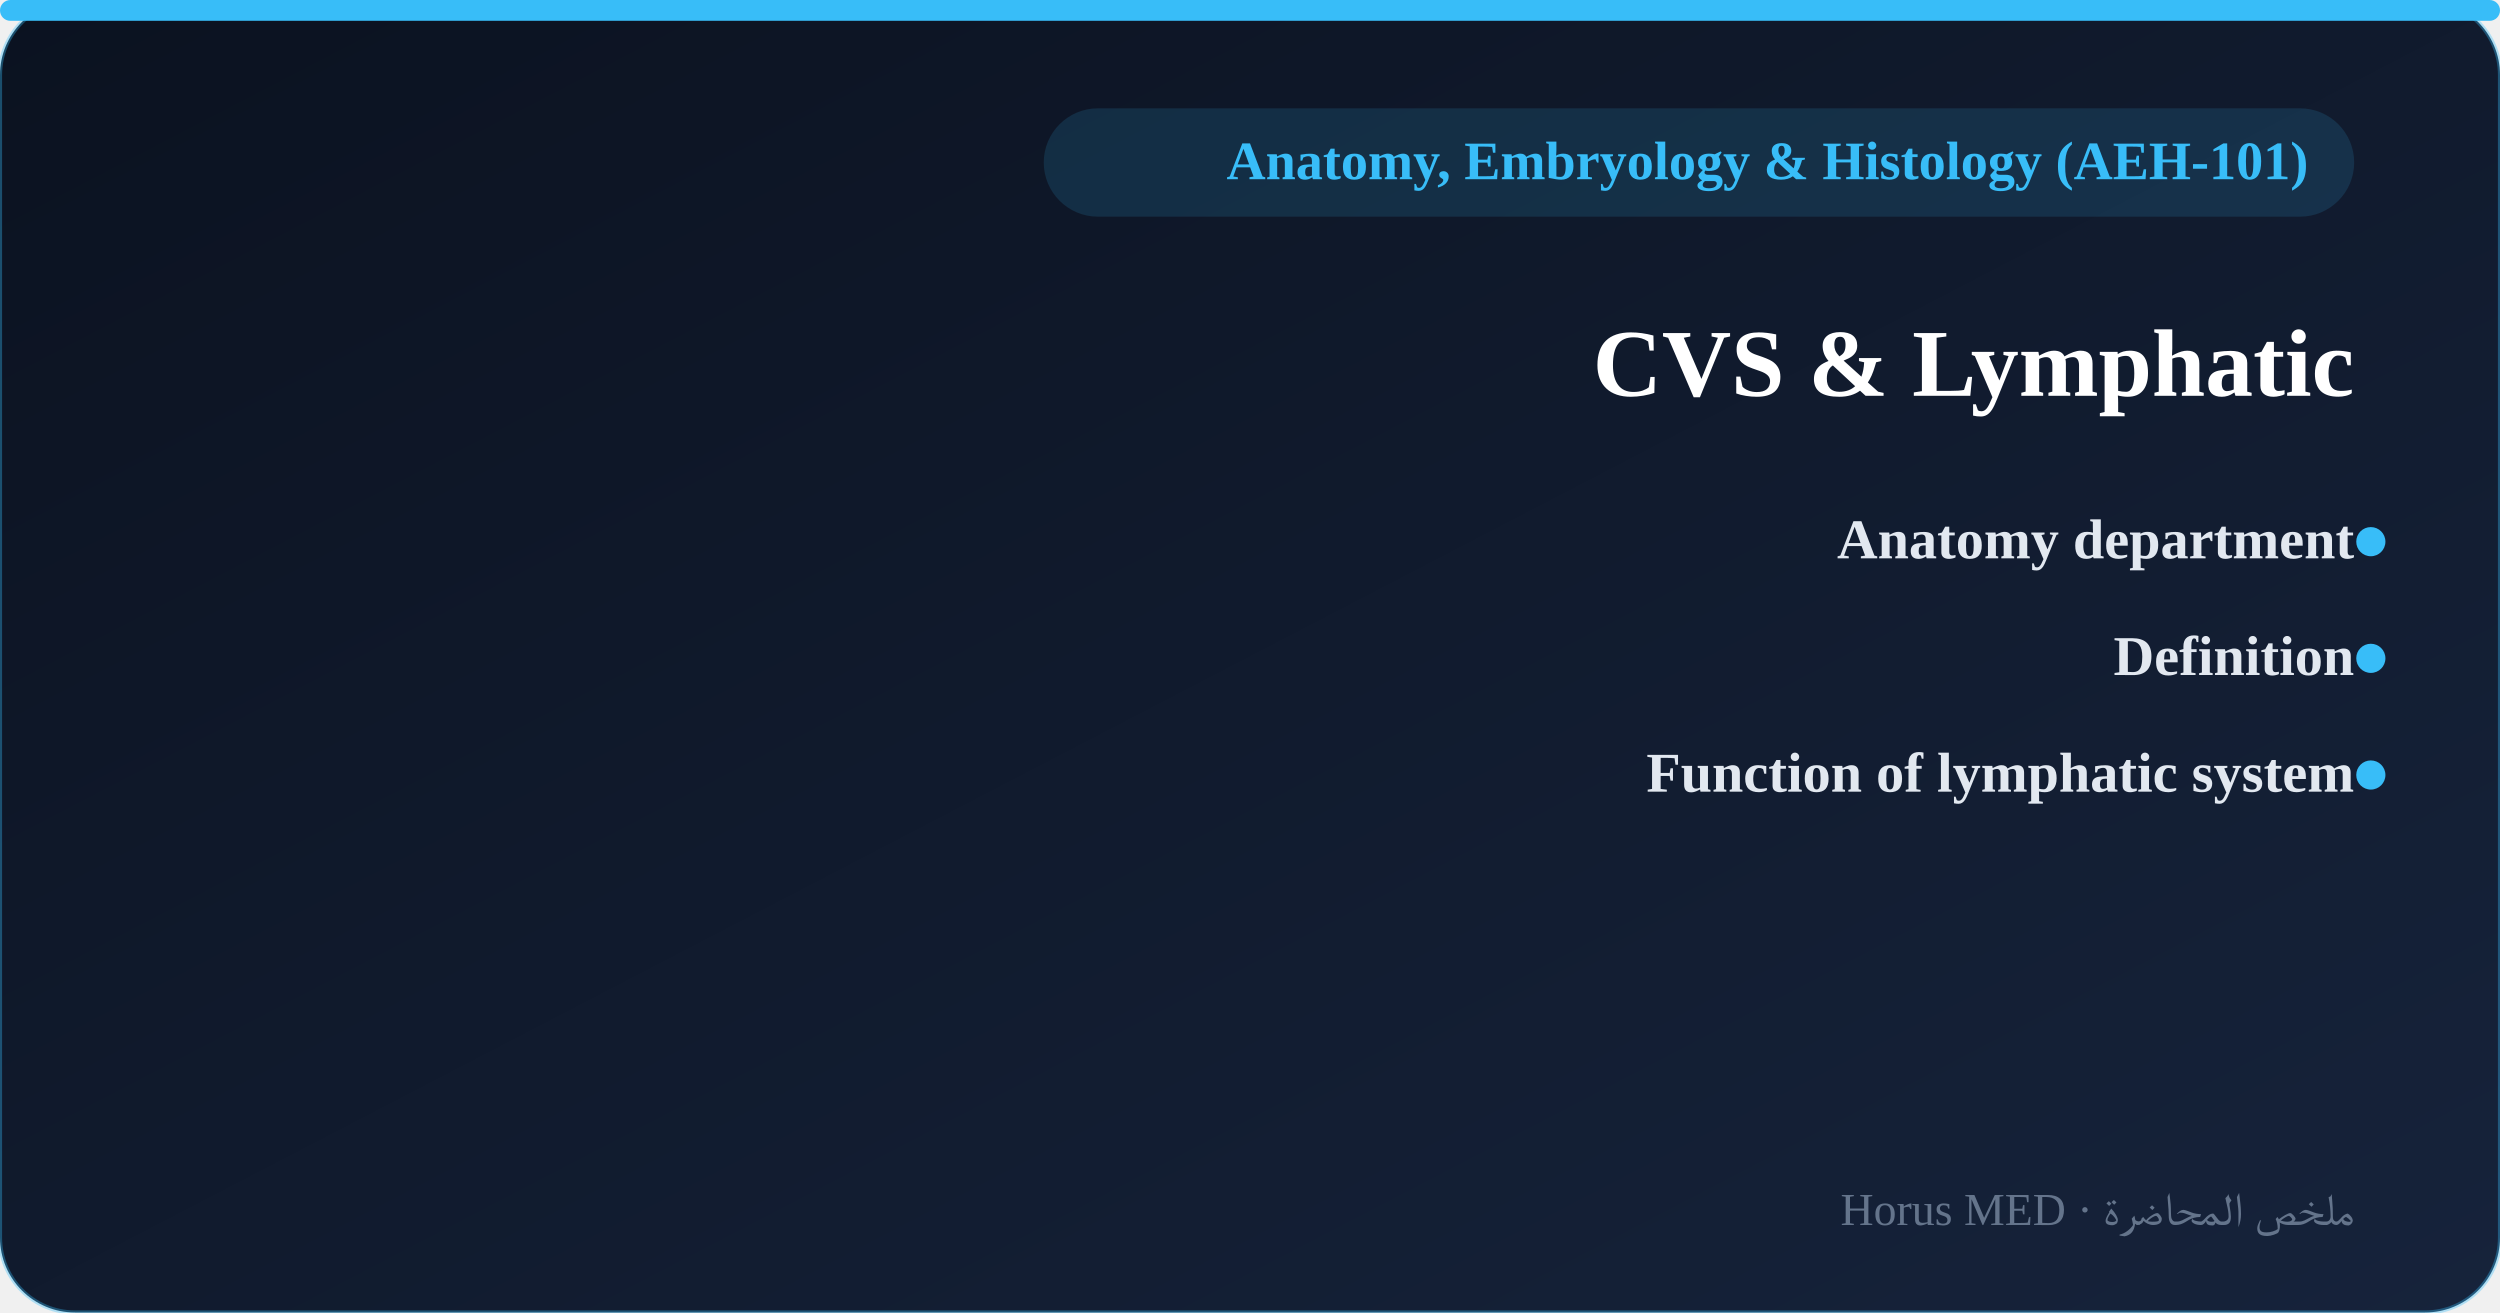
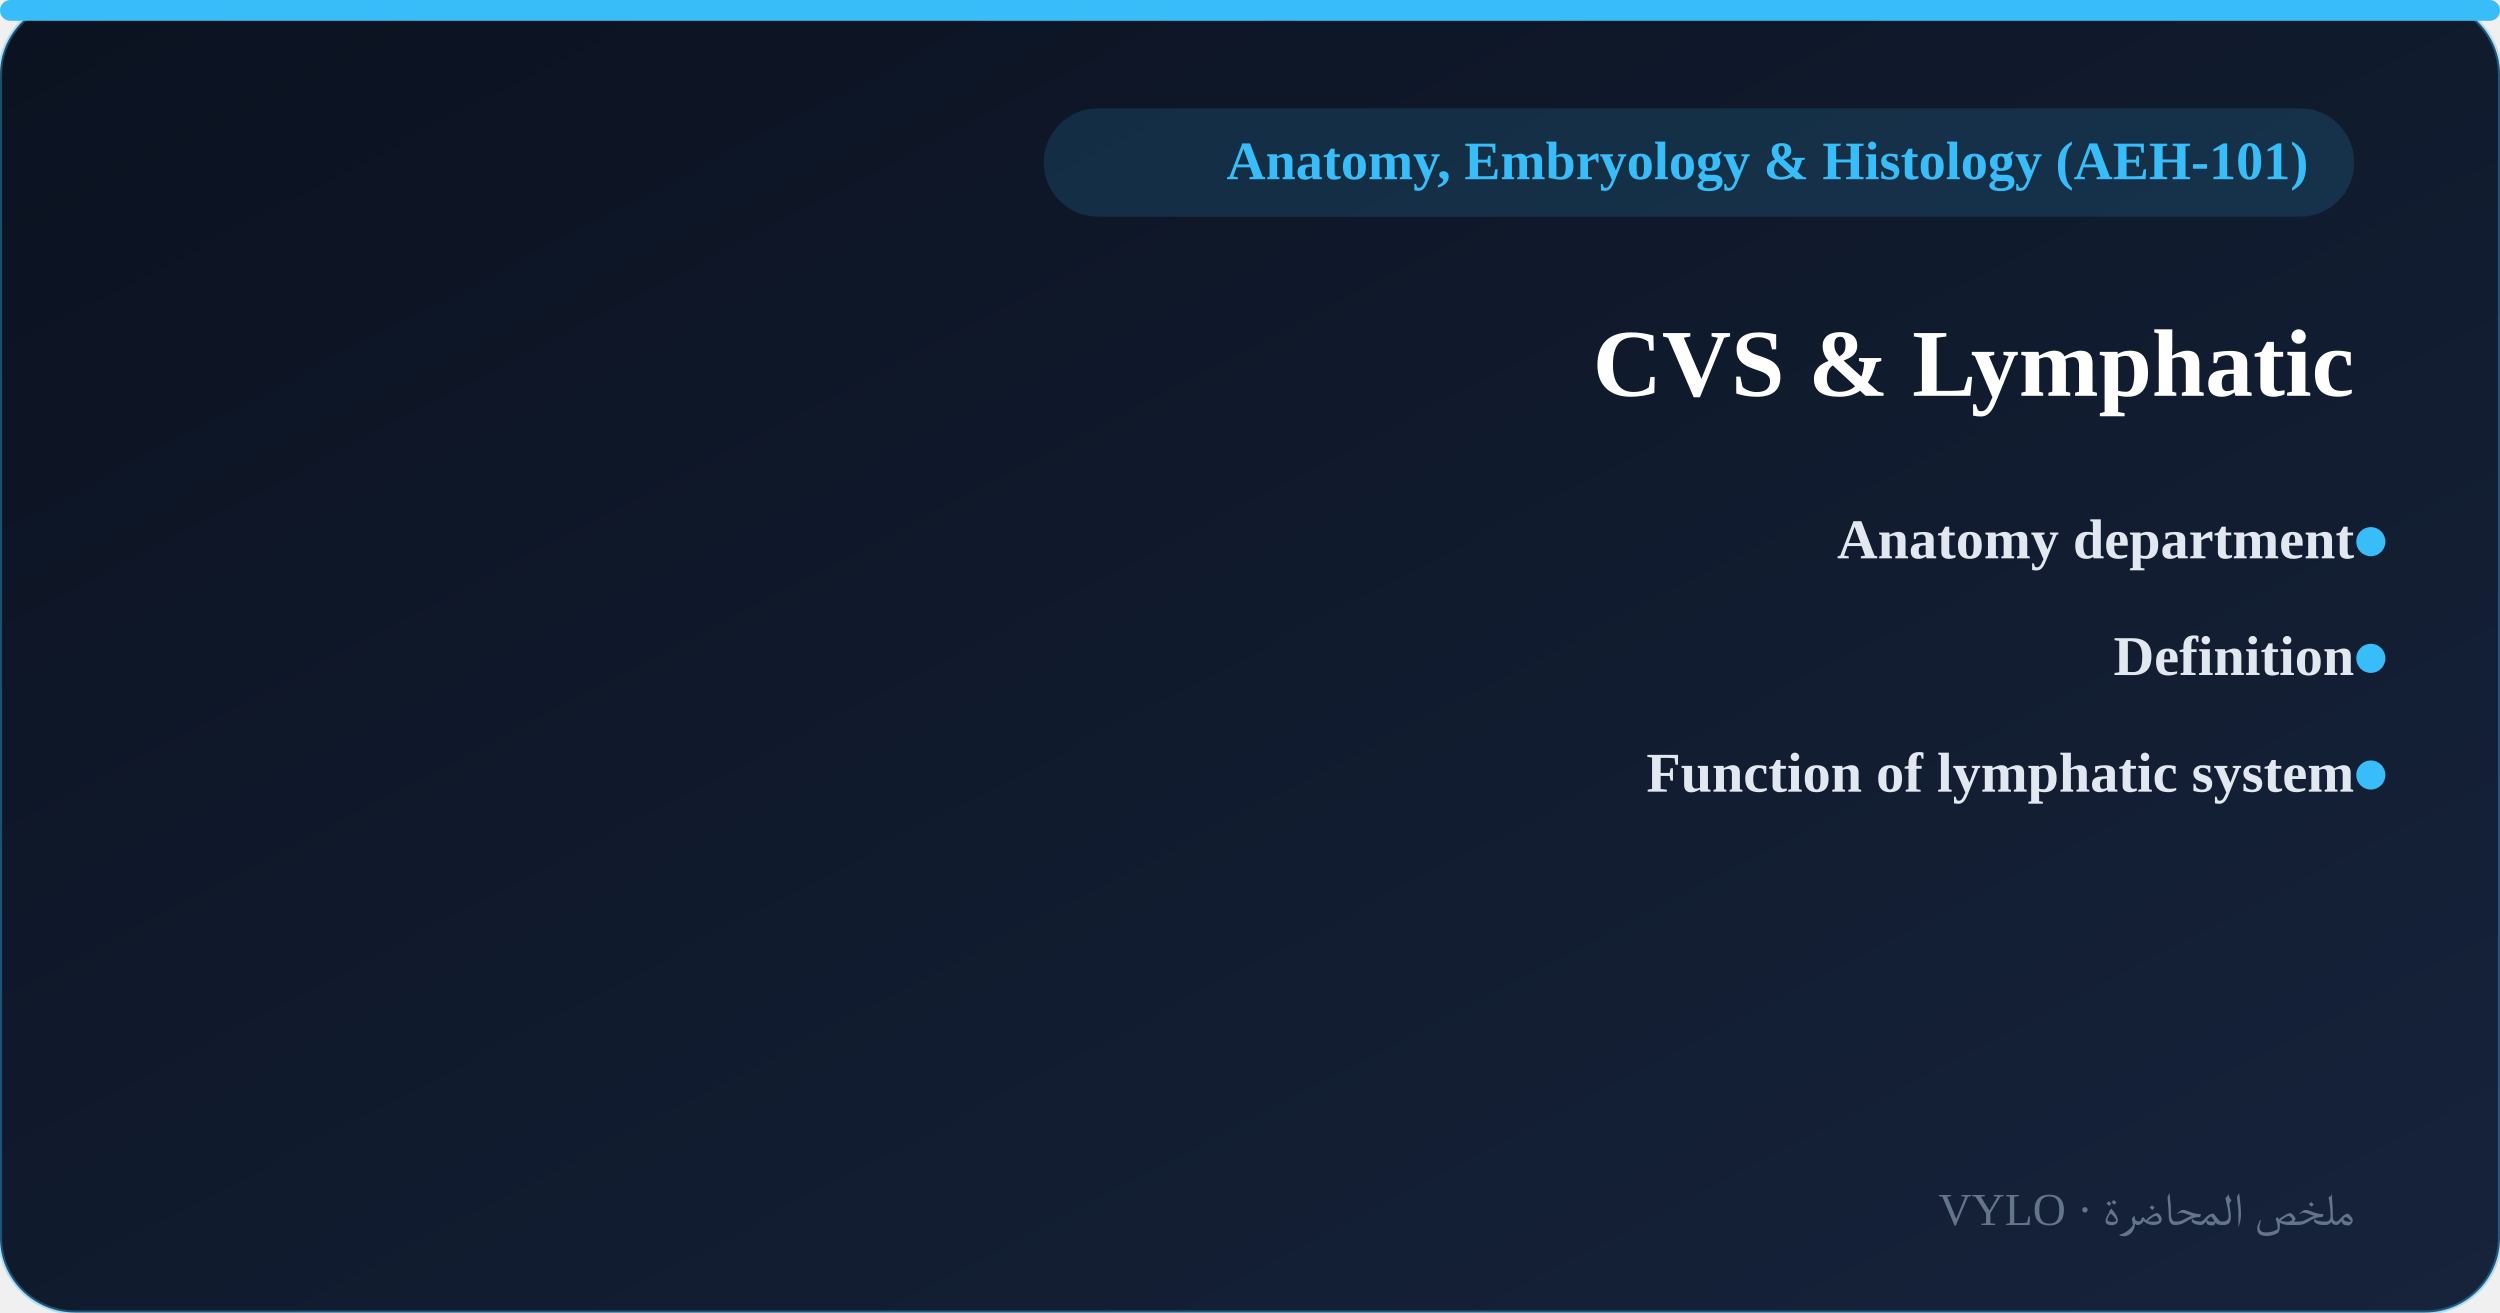
<svg xmlns="http://www.w3.org/2000/svg" width="1200" height="630" viewBox="0 0 1200 630">
  <defs>
    <linearGradient id="bg" x1="0" y1="0" x2="1" y2="1">
      <stop offset="0" stop-color="#0b1220" />
      <stop offset="1" stop-color="#16233b" />
    </linearGradient>
  </defs>
  <rect width="1200" height="630" rx="36" fill="url(#bg)" />
  <rect width="1200" height="630" rx="36" fill="none" stroke="#38bdf8" stroke-opacity="0.35" stroke-width="2" />
  <rect x="0" y="0" width="1200" height="10" rx="5" fill="#38bdf8" />
  <rect x="501" y="52" width="629" height="52" rx="26" fill="#38bdf8" fill-opacity="0.14" />
  <text x="1108" y="86" text-anchor="end" font-size="26" fill="#38bdf8" font-weight="700">Anatomy, Embryology &amp; Histology (AEH-101)</text>
  <text x="1130" y="190" text-anchor="end" font-size="46" fill="#ffffff" font-weight="800">
    <tspan x="1130" dy="0">CVS &amp; Lymphatic</tspan>
  </text>
  <circle cx="1138" cy="260" r="7" fill="#38bdf8" />
  <text x="1130" y="268" text-anchor="end" font-size="27" fill="#e2e8f0" font-weight="600">Anatomy department</text>
  <circle cx="1138" cy="316" r="7" fill="#38bdf8" />
  <text x="1130" y="324" text-anchor="end" font-size="27" fill="#e2e8f0" font-weight="600">Definition</text>
  <circle cx="1138" cy="372" r="7" fill="#38bdf8" />
  <text x="1130" y="380" text-anchor="end" font-size="27" fill="#e2e8f0" font-weight="600">Function of lymphatic system</text>
-   <text x="1130" y="588" text-anchor="end" font-size="22" fill="#64748b">Horus MED · ملخص المحاضرة</text>
+   <text x="1130" y="588" text-anchor="end" font-size="22" fill="#64748b">VYLO · ملخص المحاضرة</text>
</svg>
